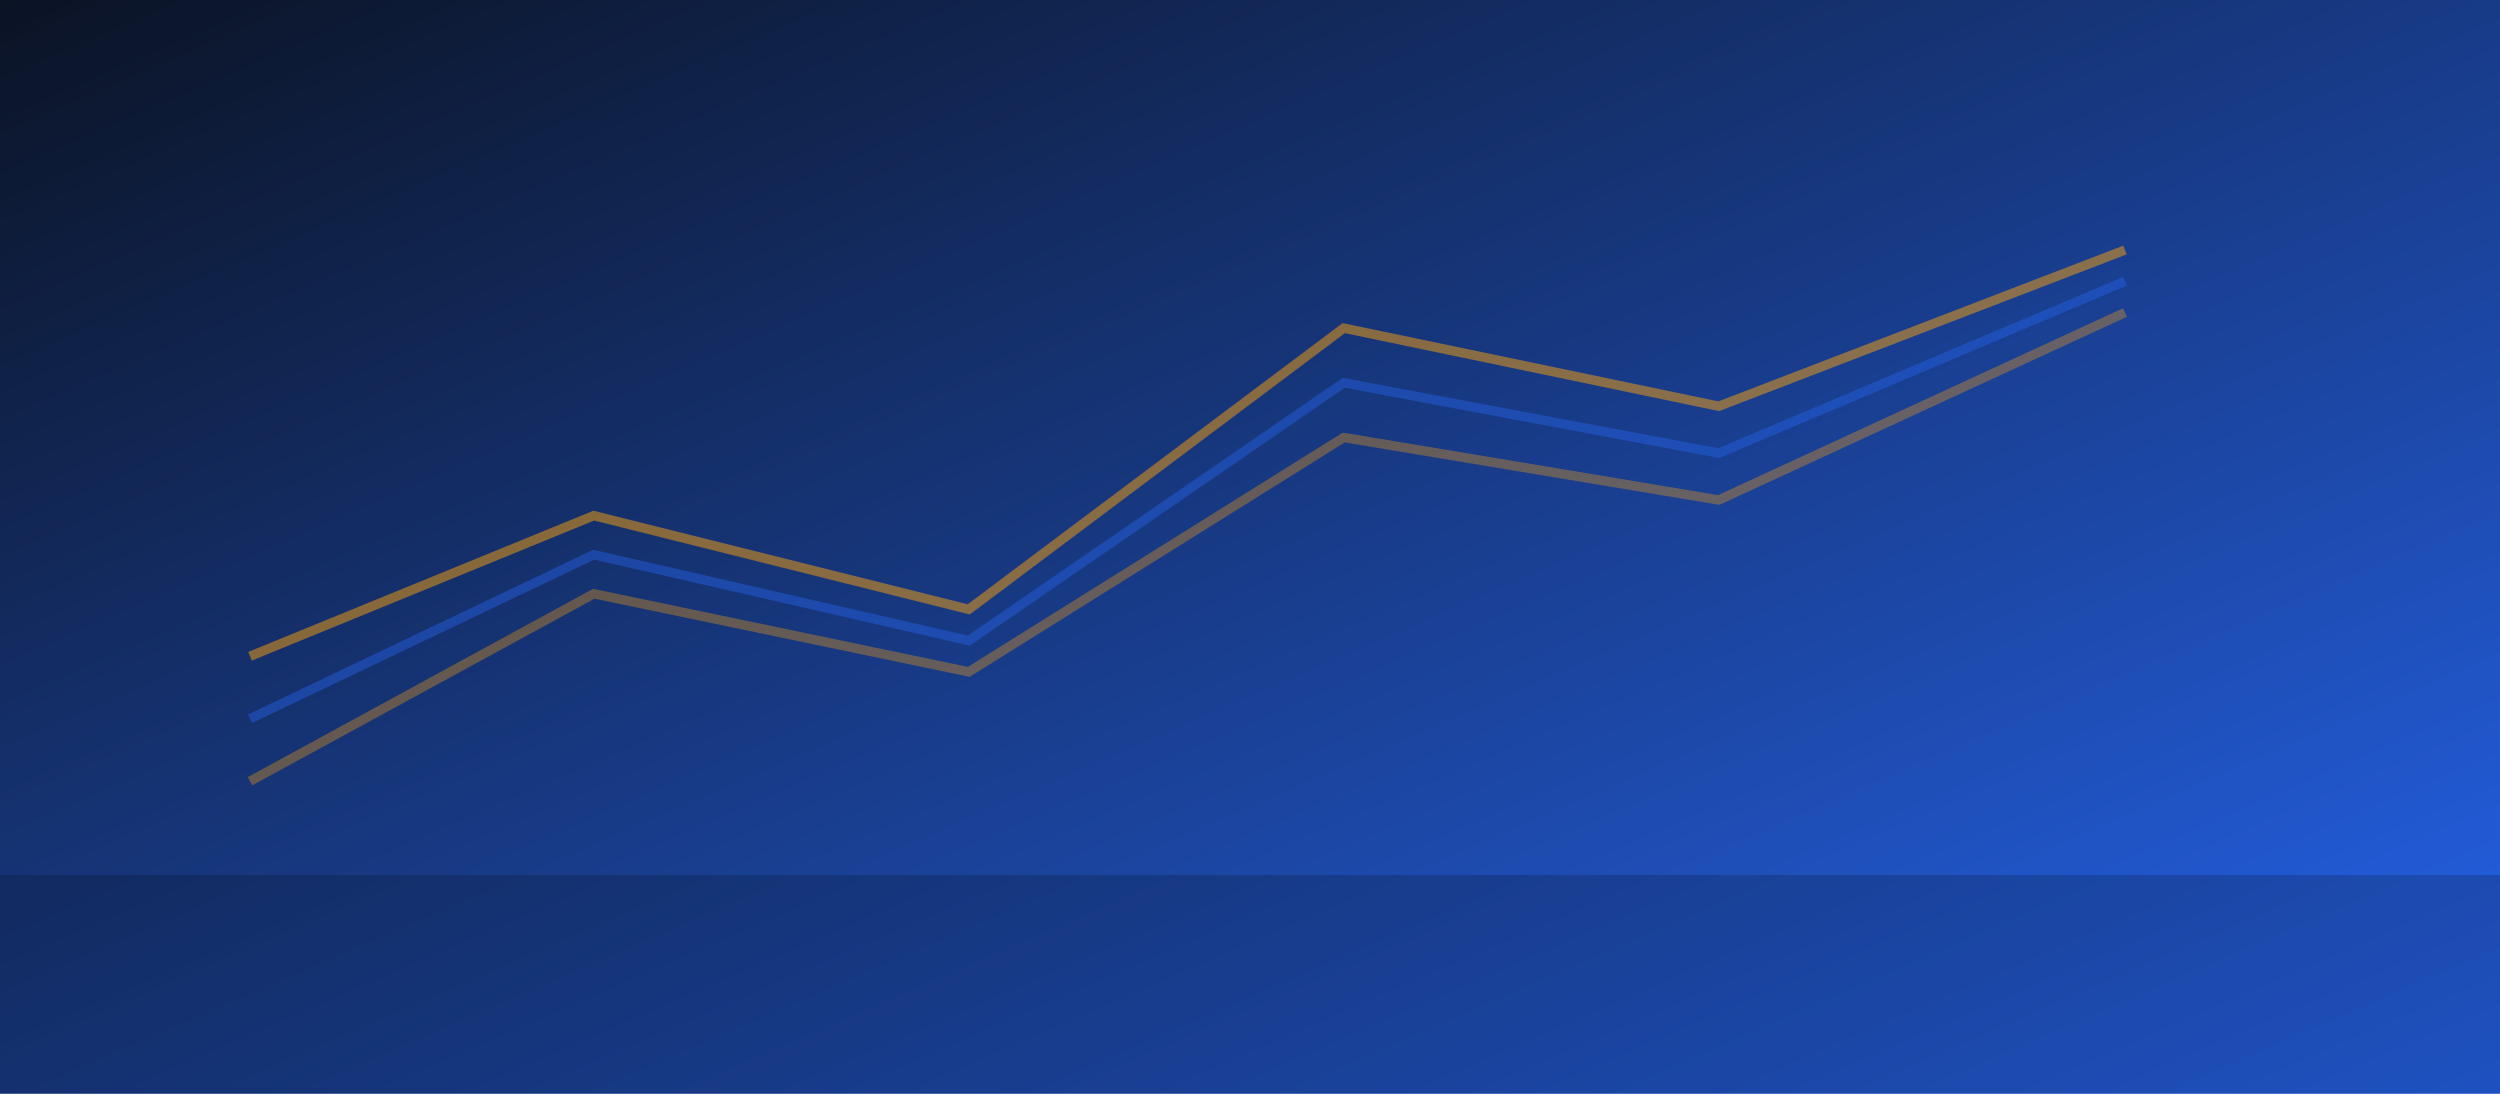
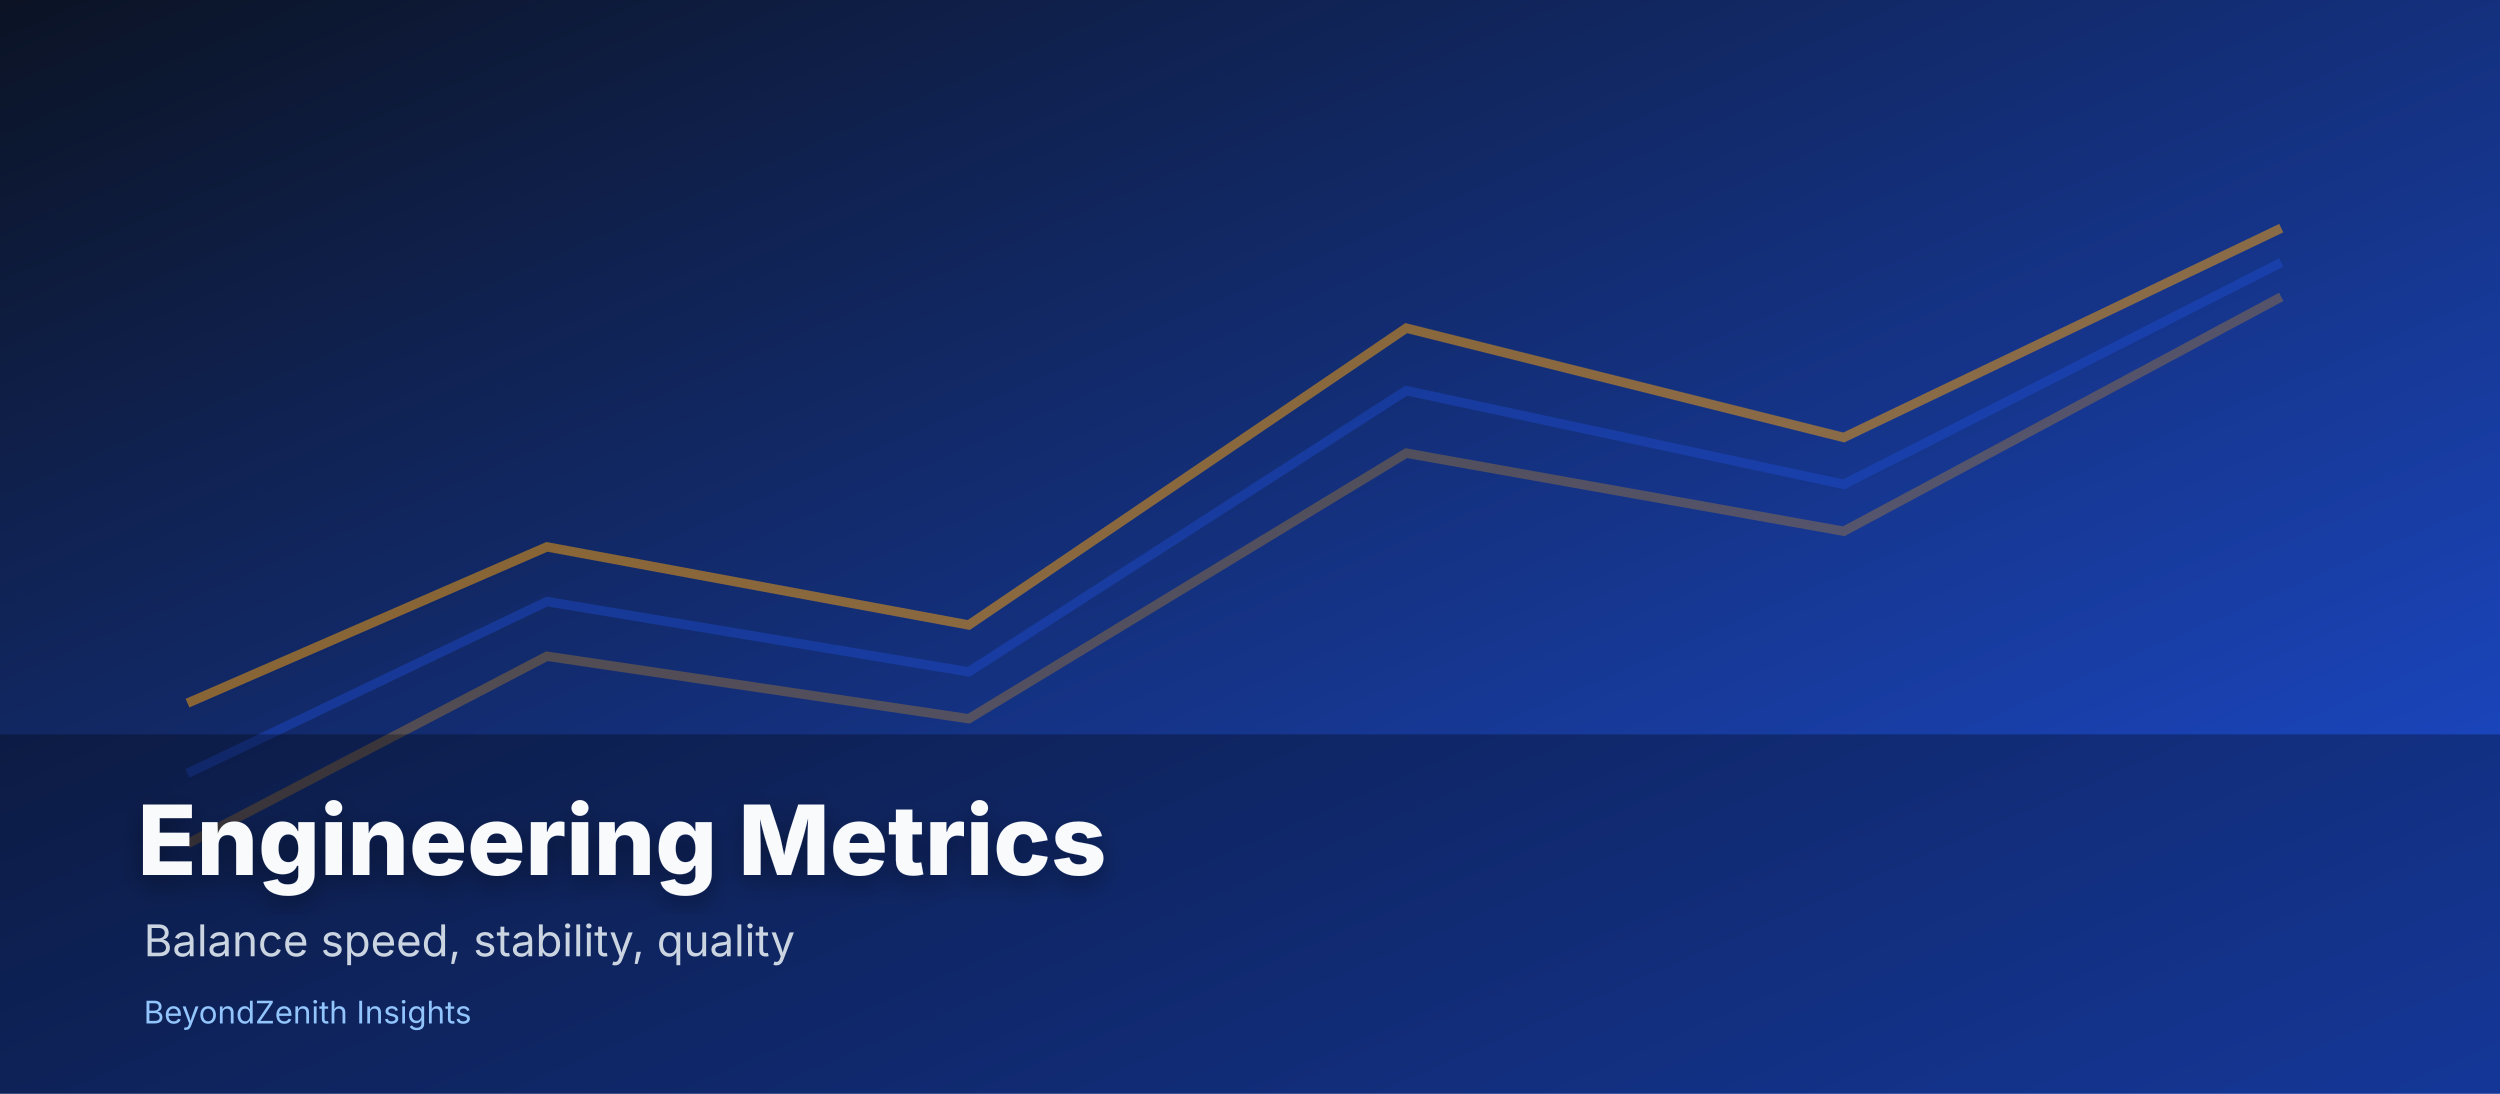
- <svg xmlns="http://www.w3.org/2000/svg" width="1600" height="700" viewBox="0 0 1600 700" role="img" aria-label="Hero image">
+ <svg xmlns="http://www.w3.org/2000/svg" width="1600" height="700" viewBox="0 0 1600 700" role="img" aria-label="Hero image for Engineering Metrics">
  <defs>
    <linearGradient id="g" x1="0" y1="0" x2="1" y2="1">
      <stop offset="0%" stop-color="#0b1324" />
-       <stop offset="100%" stop-color="#2563eb" />
+       <stop offset="100%" stop-color="#1d4ed8" />
    </linearGradient>
+     <filter id="shadow" x="-20%" y="-20%" width="140%" height="140%">
+       <feDropShadow dx="0" dy="6" stdDeviation="8" flood-opacity="0.35" />
+     </filter>
  </defs>
  <rect width="1600" height="700" fill="url(#g)" />
-   <polyline points="160,500 380,380 620,430 860,280 1100,320 1360,200" fill="none" stroke="#f59e0b" stroke-width="6" opacity="0.35" />
-   <polyline points="160,460 380,355 620,410 860,245 1100,290 1360,180" fill="none" stroke="#2563eb" stroke-width="6" opacity="0.43" />
-   <polyline points="160,420 380,330 620,390 860,210 1100,260 1360,160" fill="none" stroke="#f59e0b" stroke-width="6" opacity="0.51" />
-   <rect x="0" y="560" width="1600" height="140" fill="#000" opacity="0.18" />
+   <polyline points="120,540 350,420 620,460 900,290 1180,340 1460,190" fill="none" stroke="#f59e0b" stroke-width="6" opacity="0.28" />
+   <polyline points="120,495 350,385 620,430 900,250 1180,310 1460,168" fill="none" stroke="#1d4ed8" stroke-width="6" opacity="0.4" />
+   <polyline points="120,450 350,350 620,400 900,210 1180,280 1460,146" fill="none" stroke="#f59e0b" stroke-width="6" opacity="0.52" />
+   <rect x="0" y="470" width="1600" height="230" fill="#000" opacity="0.30" />
+   <text x="88" y="560" font-family="Inter,Arial,sans-serif" font-size="62" font-weight="800" fill="#f8fafc" filter="url(#shadow)">Engineering Metrics</text>
+   <text x="92" y="612" font-family="Inter,Arial,sans-serif" font-size="28" fill="#cbd5e1">Balance speed, stability, quality</text>
+   <text x="92" y="655" font-family="Inter,Arial,sans-serif" font-size="20" fill="#93c5fd">BeyondZenith Insights</text>
</svg>
